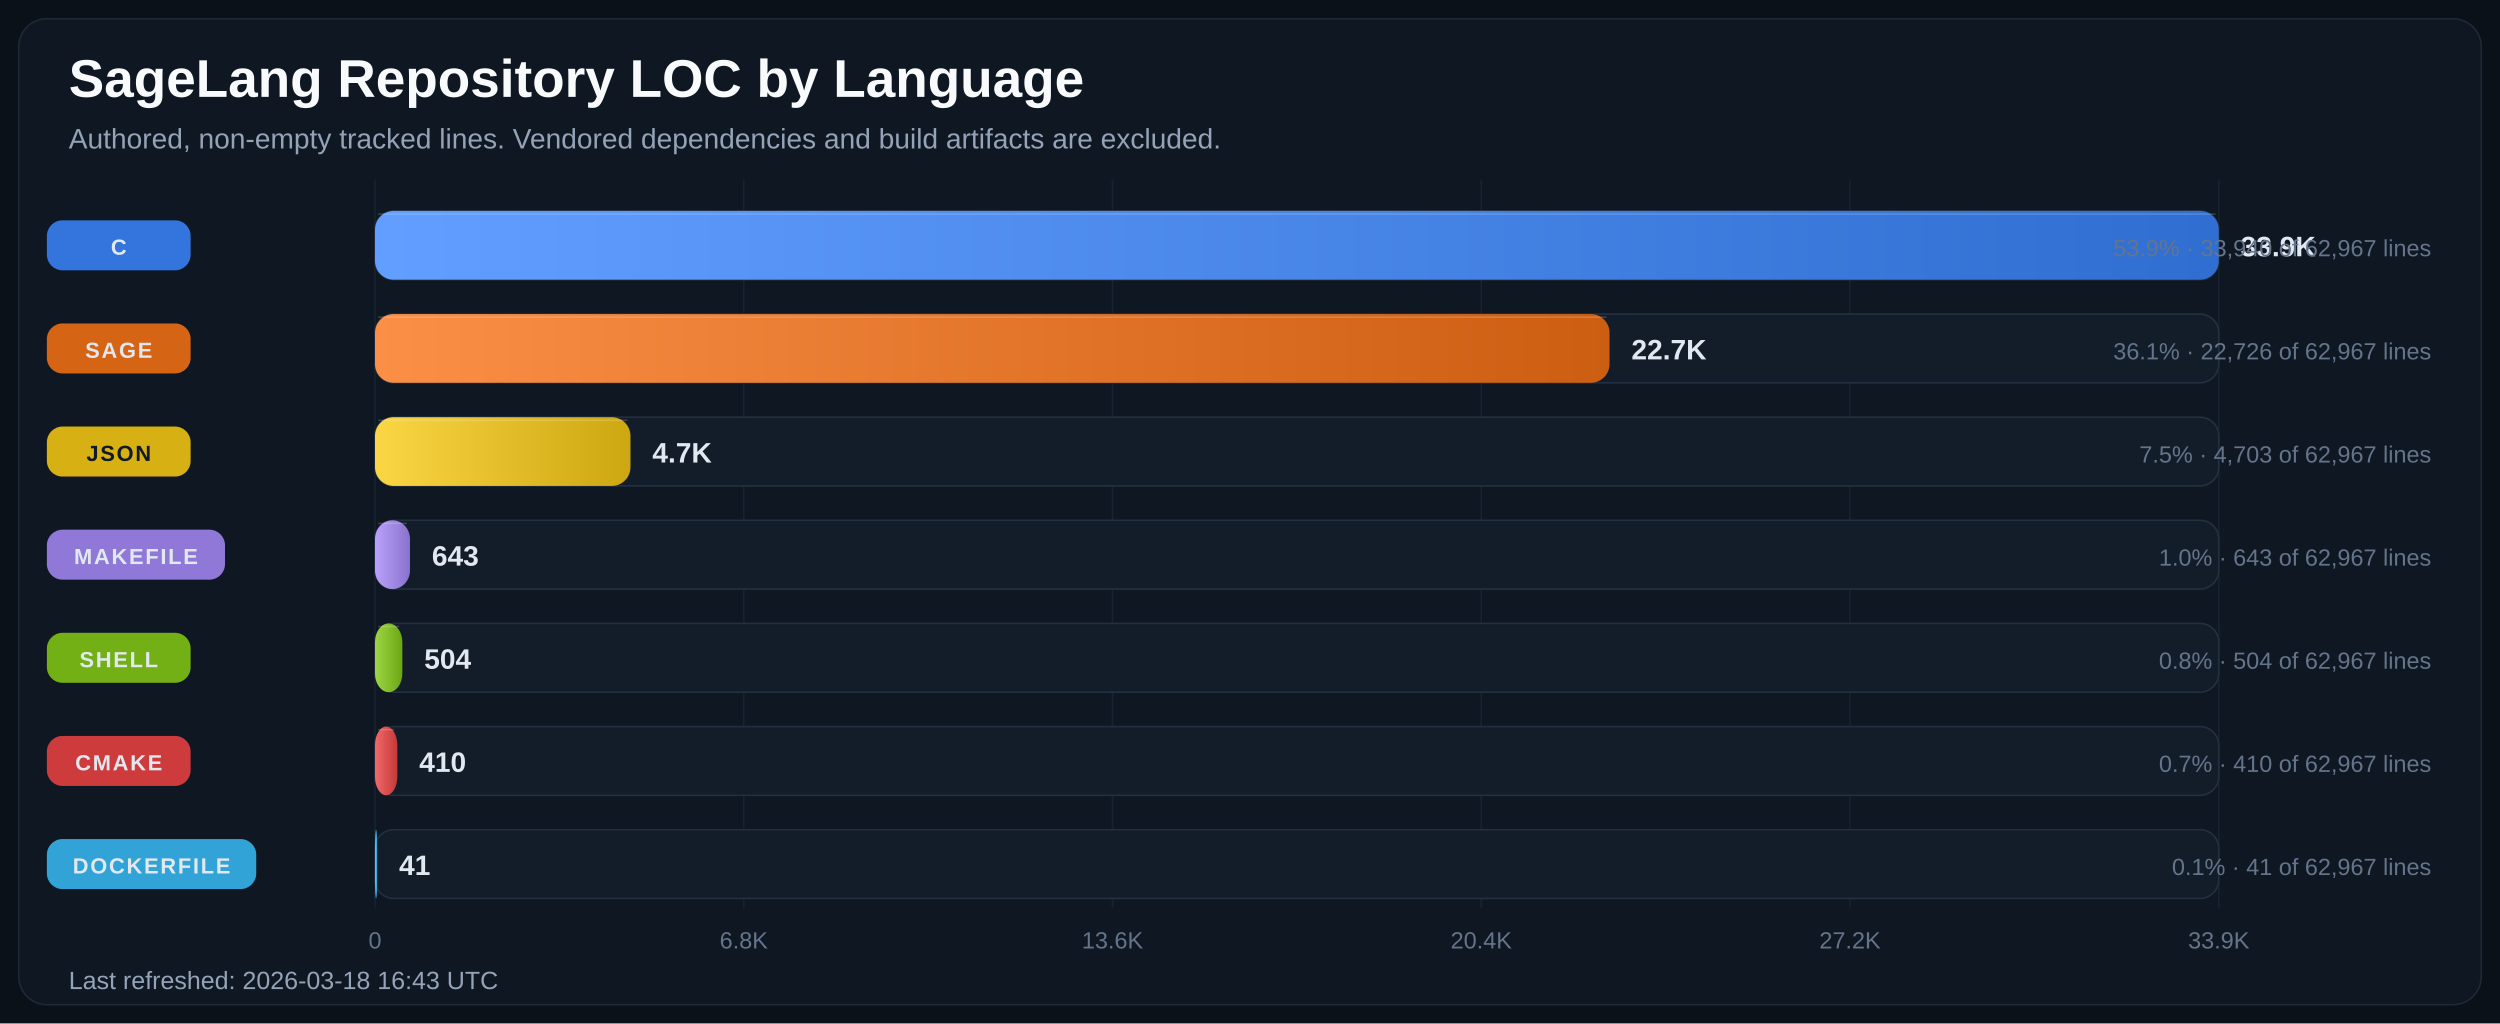
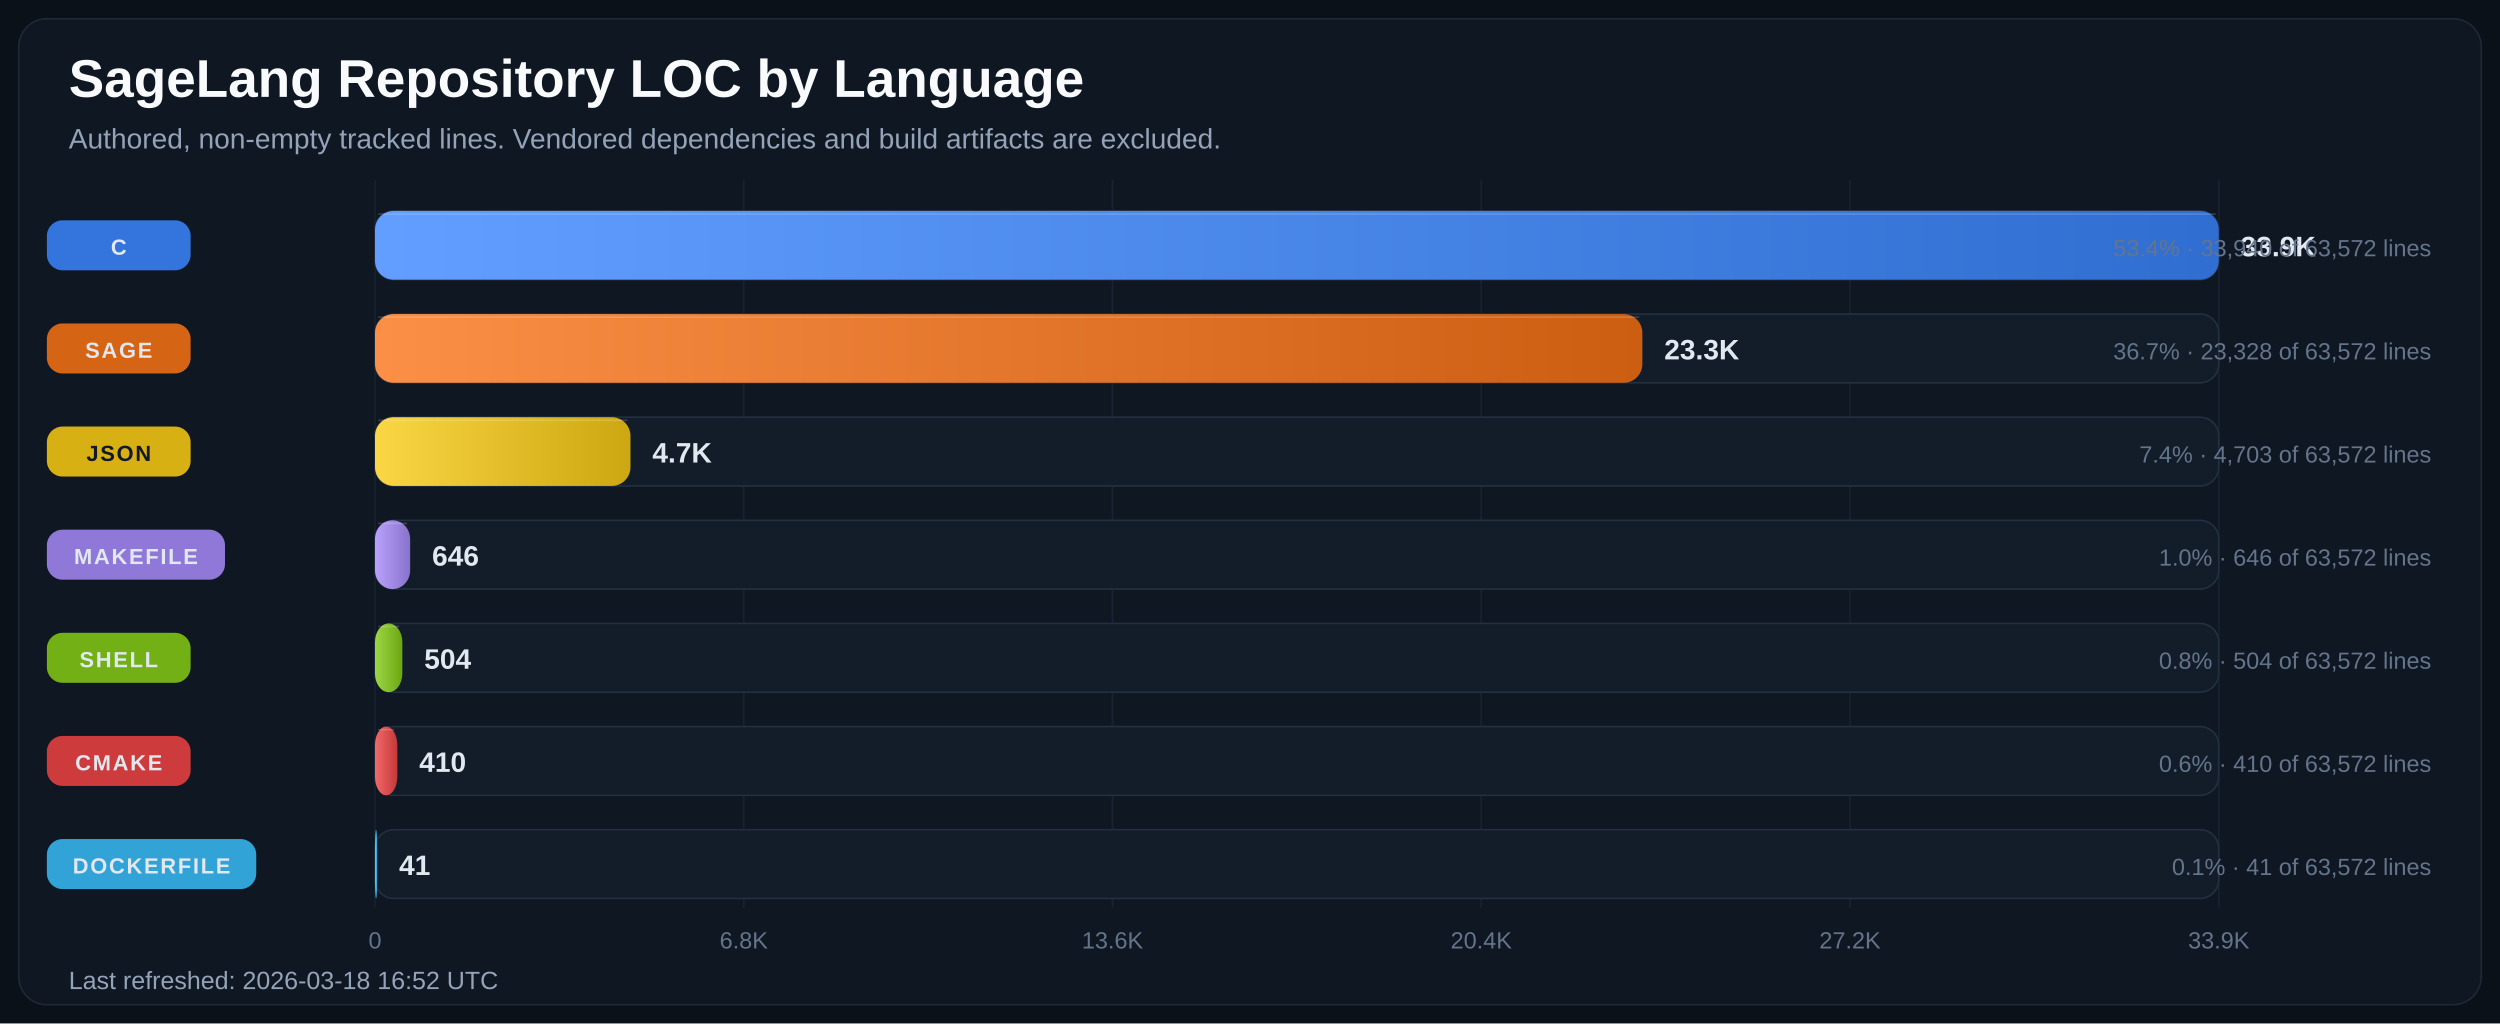
<svg xmlns="http://www.w3.org/2000/svg" width="1600" height="655" viewBox="0 0 1600 655" role="img" aria-labelledby="title desc">
  <defs>
    <linearGradient id="bar-gradient-0" x1="0%" y1="0%" x2="100%" y2="0%">
      <stop offset="0%" stop-color="#619EFF" />
      <stop offset="100%" stop-color="#306ED1" />
    </linearGradient>
    <linearGradient id="bar-gradient-1" x1="0%" y1="0%" x2="100%" y2="0%">
      <stop offset="0%" stop-color="#FA8F45" />
      <stop offset="100%" stop-color="#CC5E12" />
    </linearGradient>
    <linearGradient id="bar-gradient-2" x1="0%" y1="0%" x2="100%" y2="0%">
      <stop offset="0%" stop-color="#FBD644" />
      <stop offset="100%" stop-color="#CDA711" />
    </linearGradient>
    <linearGradient id="bar-gradient-3" x1="0%" y1="0%" x2="100%" y2="0%">
      <stop offset="0%" stop-color="#B9A2FB" />
      <stop offset="100%" stop-color="#8972CD" />
    </linearGradient>
    <linearGradient id="bar-gradient-4" x1="0%" y1="0%" x2="100%" y2="0%">
      <stop offset="0%" stop-color="#9DD645" />
      <stop offset="100%" stop-color="#6CA712" />
    </linearGradient>
    <linearGradient id="bar-gradient-5" x1="0%" y1="0%" x2="100%" y2="0%">
      <stop offset="0%" stop-color="#F26969" />
      <stop offset="100%" stop-color="#C43838" />
    </linearGradient>
    <linearGradient id="bar-gradient-6" x1="0%" y1="0%" x2="100%" y2="0%">
      <stop offset="0%" stop-color="#60CAF9" />
      <stop offset="100%" stop-color="#2E9BCB" />
    </linearGradient>
  </defs>
  <rect width="100%" height="100%" fill="#0B1118" />
  <rect x="12" y="12" width="1576" height="631" rx="18" fill="#0F1722" stroke="#1F2937" />
  <text x="44" y="62" fill="#F8FAFC" font-size="34" font-family="Segoe UI, Arial, sans-serif" font-weight="700">SageLang Repository LOC by Language</text>
  <text x="44" y="95" fill="#94A3B8" font-size="18" font-family="Segoe UI, Arial, sans-serif">Authored, non-empty tracked lines. Vendored dependencies and build artifacts are excluded.</text>
  <line x1="240.0" y1="115" x2="240.0" y2="581" stroke="#182231" stroke-width="1" />
  <text x="240.0" y="607" text-anchor="middle" fill="#64748B" font-size="15" font-family="Segoe UI, Arial, sans-serif">0</text>
  <line x1="476.0" y1="115" x2="476.0" y2="581" stroke="#182231" stroke-width="1" />
  <text x="476.0" y="607" text-anchor="middle" fill="#64748B" font-size="15" font-family="Segoe UI, Arial, sans-serif">6.8K</text>
  <line x1="712.0" y1="115" x2="712.0" y2="581" stroke="#182231" stroke-width="1" />
  <text x="712.0" y="607" text-anchor="middle" fill="#64748B" font-size="15" font-family="Segoe UI, Arial, sans-serif">13.6K</text>
  <line x1="948.0" y1="115" x2="948.0" y2="581" stroke="#182231" stroke-width="1" />
  <text x="948.0" y="607" text-anchor="middle" fill="#64748B" font-size="15" font-family="Segoe UI, Arial, sans-serif">20.4K</text>
  <line x1="1184.0" y1="115" x2="1184.0" y2="581" stroke="#182231" stroke-width="1" />
  <text x="1184.0" y="607" text-anchor="middle" fill="#64748B" font-size="15" font-family="Segoe UI, Arial, sans-serif">27.2K</text>
  <line x1="1420.0" y1="115" x2="1420.0" y2="581" stroke="#182231" stroke-width="1" />
  <text x="1420.0" y="607" text-anchor="middle" fill="#64748B" font-size="15" font-family="Segoe UI, Arial, sans-serif">33.9K</text>
  <rect x="30" y="141.0" width="92" height="32" rx="10" fill="#3479E6" opacity="0.95" />
  <text x="76.0" y="163.0" text-anchor="middle" fill="#E2E8F0" font-size="14" font-family="Segoe UI, Arial, sans-serif" font-weight="700" letter-spacing="1.1">C</text>
  <rect x="240" y="135" width="1180" height="44" rx="12" fill="#131D2A" stroke="#233041" />
  <rect x="240" y="135" width="1180.0" height="44" rx="12" fill="url(#bar-gradient-0)" />
  <line x1="242.0" y1="137.0" x2="1418.0" y2="137.0" stroke="#F8FAFC" stroke-opacity="0.18" />
  <text x="1434.0" y="164.0" fill="#E2E8F0" font-size="18" font-family="Segoe UI, Arial, sans-serif" font-weight="700">33.9K</text>
-   <text x="1556" y="164.0" text-anchor="end" fill="#64748B" font-size="15" font-family="Segoe UI, Arial, sans-serif">53.9% · 33,940 of 62,967 lines</text>
+   <text x="1556" y="164.0" text-anchor="end" fill="#64748B" font-size="15" font-family="Segoe UI, Arial, sans-serif">53.4% · 33,940 of 63,572 lines</text>
  <rect x="30" y="207.0" width="92" height="32" rx="10" fill="#E06814" opacity="0.95" />
  <text x="76.0" y="229.0" text-anchor="middle" fill="#E2E8F0" font-size="14" font-family="Segoe UI, Arial, sans-serif" font-weight="700" letter-spacing="1.1">SAGE</text>
  <rect x="240" y="201" width="1180" height="44" rx="12" fill="#131D2A" stroke="#233041" />
-   <rect x="240" y="201" width="790.1" height="44" rx="12" fill="url(#bar-gradient-1)" />
-   <line x1="242.0" y1="203.0" x2="1028.1" y2="203.0" stroke="#F8FAFC" stroke-opacity="0.18" />
-   <text x="1044.1" y="230.0" fill="#E2E8F0" font-size="18" font-family="Segoe UI, Arial, sans-serif" font-weight="700">22.7K</text>
-   <text x="1556" y="230.0" text-anchor="end" fill="#64748B" font-size="15" font-family="Segoe UI, Arial, sans-serif">36.1% · 22,726 of 62,967 lines</text>
+   <rect x="240" y="201" width="811.1" height="44" rx="12" fill="url(#bar-gradient-1)" />
+   <line x1="242.0" y1="203.0" x2="1049.1" y2="203.0" stroke="#F8FAFC" stroke-opacity="0.18" />
+   <text x="1065.1" y="230.0" fill="#E2E8F0" font-size="18" font-family="Segoe UI, Arial, sans-serif" font-weight="700">23.3K</text>
+   <text x="1556" y="230.0" text-anchor="end" fill="#64748B" font-size="15" font-family="Segoe UI, Arial, sans-serif">36.7% · 23,328 of 63,572 lines</text>
  <rect x="30" y="273.0" width="92" height="32" rx="10" fill="#E1B813" opacity="0.95" />
  <text x="76.0" y="295.0" text-anchor="middle" fill="#111827" font-size="14" font-family="Segoe UI, Arial, sans-serif" font-weight="700" letter-spacing="1.1">JSON</text>
  <rect x="240" y="267" width="1180" height="44" rx="12" fill="#131D2A" stroke="#233041" />
  <rect x="240" y="267" width="163.5" height="44" rx="12" fill="url(#bar-gradient-2)" />
  <line x1="242.0" y1="269.0" x2="401.5" y2="269.0" stroke="#F8FAFC" stroke-opacity="0.18" />
  <text x="417.5" y="296.0" fill="#E2E8F0" font-size="18" font-family="Segoe UI, Arial, sans-serif" font-weight="700">4.7K</text>
-   <text x="1556" y="296.0" text-anchor="end" fill="#64748B" font-size="15" font-family="Segoe UI, Arial, sans-serif">7.5% · 4,703 of 62,967 lines</text>
+   <text x="1556" y="296.0" text-anchor="end" fill="#64748B" font-size="15" font-family="Segoe UI, Arial, sans-serif">7.4% · 4,703 of 63,572 lines</text>
  <rect x="30" y="339.0" width="114" height="32" rx="10" fill="#967DE1" opacity="0.95" />
  <text x="87.0" y="361.0" text-anchor="middle" fill="#E2E8F0" font-size="14" font-family="Segoe UI, Arial, sans-serif" font-weight="700" letter-spacing="1.1">MAKEFILE</text>
  <rect x="240" y="333" width="1180" height="44" rx="12" fill="#131D2A" stroke="#233041" />
-   <rect x="240" y="333" width="22.4" height="44" rx="12" fill="url(#bar-gradient-3)" />
-   <line x1="242.0" y1="335.0" x2="260.4" y2="335.0" stroke="#F8FAFC" stroke-opacity="0.18" />
-   <text x="276.4" y="362.0" fill="#E2E8F0" font-size="18" font-family="Segoe UI, Arial, sans-serif" font-weight="700">643</text>
-   <text x="1556" y="362.0" text-anchor="end" fill="#64748B" font-size="15" font-family="Segoe UI, Arial, sans-serif">1.0% · 643 of 62,967 lines</text>
+   <rect x="240" y="333" width="22.5" height="44" rx="12" fill="url(#bar-gradient-3)" />
+   <line x1="242.0" y1="335.0" x2="260.5" y2="335.0" stroke="#F8FAFC" stroke-opacity="0.18" />
+   <text x="276.5" y="362.0" fill="#E2E8F0" font-size="18" font-family="Segoe UI, Arial, sans-serif" font-weight="700">646</text>
+   <text x="1556" y="362.0" text-anchor="end" fill="#64748B" font-size="15" font-family="Segoe UI, Arial, sans-serif">1.0% · 646 of 63,572 lines</text>
  <rect x="30" y="405.0" width="92" height="32" rx="10" fill="#77B814" opacity="0.95" />
  <text x="76.0" y="427.0" text-anchor="middle" fill="#E2E8F0" font-size="14" font-family="Segoe UI, Arial, sans-serif" font-weight="700" letter-spacing="1.1">SHELL</text>
  <rect x="240" y="399" width="1180" height="44" rx="12" fill="#131D2A" stroke="#233041" />
  <rect x="240" y="399" width="17.5" height="44" rx="12" fill="url(#bar-gradient-4)" />
  <line x1="242.0" y1="401.0" x2="255.5" y2="401.0" stroke="#F8FAFC" stroke-opacity="0.18" />
  <text x="271.5" y="428.0" fill="#E2E8F0" font-size="18" font-family="Segoe UI, Arial, sans-serif" font-weight="700">504</text>
-   <text x="1556" y="428.0" text-anchor="end" fill="#64748B" font-size="15" font-family="Segoe UI, Arial, sans-serif">0.8% · 504 of 62,967 lines</text>
+   <text x="1556" y="428.0" text-anchor="end" fill="#64748B" font-size="15" font-family="Segoe UI, Arial, sans-serif">0.8% · 504 of 63,572 lines</text>
  <rect x="30" y="471.0" width="92" height="32" rx="10" fill="#D73D3D" opacity="0.95" />
  <text x="76.0" y="493.0" text-anchor="middle" fill="#E2E8F0" font-size="14" font-family="Segoe UI, Arial, sans-serif" font-weight="700" letter-spacing="1.1">CMAKE</text>
  <rect x="240" y="465" width="1180" height="44" rx="12" fill="#131D2A" stroke="#233041" />
  <rect x="240" y="465" width="14.3" height="44" rx="12" fill="url(#bar-gradient-5)" />
  <line x1="242.0" y1="467.0" x2="252.3" y2="467.0" stroke="#F8FAFC" stroke-opacity="0.18" />
  <text x="268.3" y="494.0" fill="#E2E8F0" font-size="18" font-family="Segoe UI, Arial, sans-serif" font-weight="700">410</text>
-   <text x="1556" y="494.0" text-anchor="end" fill="#64748B" font-size="15" font-family="Segoe UI, Arial, sans-serif">0.7% · 410 of 62,967 lines</text>
+   <text x="1556" y="494.0" text-anchor="end" fill="#64748B" font-size="15" font-family="Segoe UI, Arial, sans-serif">0.6% · 410 of 63,572 lines</text>
  <rect x="30" y="537.0" width="134" height="32" rx="10" fill="#32AADF" opacity="0.95" />
  <text x="97.0" y="559.0" text-anchor="middle" fill="#E2E8F0" font-size="14" font-family="Segoe UI, Arial, sans-serif" font-weight="700" letter-spacing="1.1">DOCKERFILE</text>
  <rect x="240" y="531" width="1180" height="44" rx="12" fill="#131D2A" stroke="#233041" />
  <rect x="240" y="531" width="1.4" height="44" rx="12" fill="url(#bar-gradient-6)" />
  <line x1="242.0" y1="533.0" x2="242.0" y2="533.0" stroke="#F8FAFC" stroke-opacity="0.18" />
  <text x="255.4" y="560.0" fill="#E2E8F0" font-size="18" font-family="Segoe UI, Arial, sans-serif" font-weight="700">41</text>
-   <text x="1556" y="560.0" text-anchor="end" fill="#64748B" font-size="15" font-family="Segoe UI, Arial, sans-serif">0.1% · 41 of 62,967 lines</text>
-   <text x="44" y="633" fill="#94A3B8" font-size="16" font-family="Segoe UI, Arial, sans-serif">Last refreshed: 2026-03-18 16:43 UTC</text>
+   <text x="1556" y="560.0" text-anchor="end" fill="#64748B" font-size="15" font-family="Segoe UI, Arial, sans-serif">0.1% · 41 of 63,572 lines</text>
+   <text x="44" y="633" fill="#94A3B8" font-size="16" font-family="Segoe UI, Arial, sans-serif">Last refreshed: 2026-03-18 16:52 UTC</text>
</svg>
